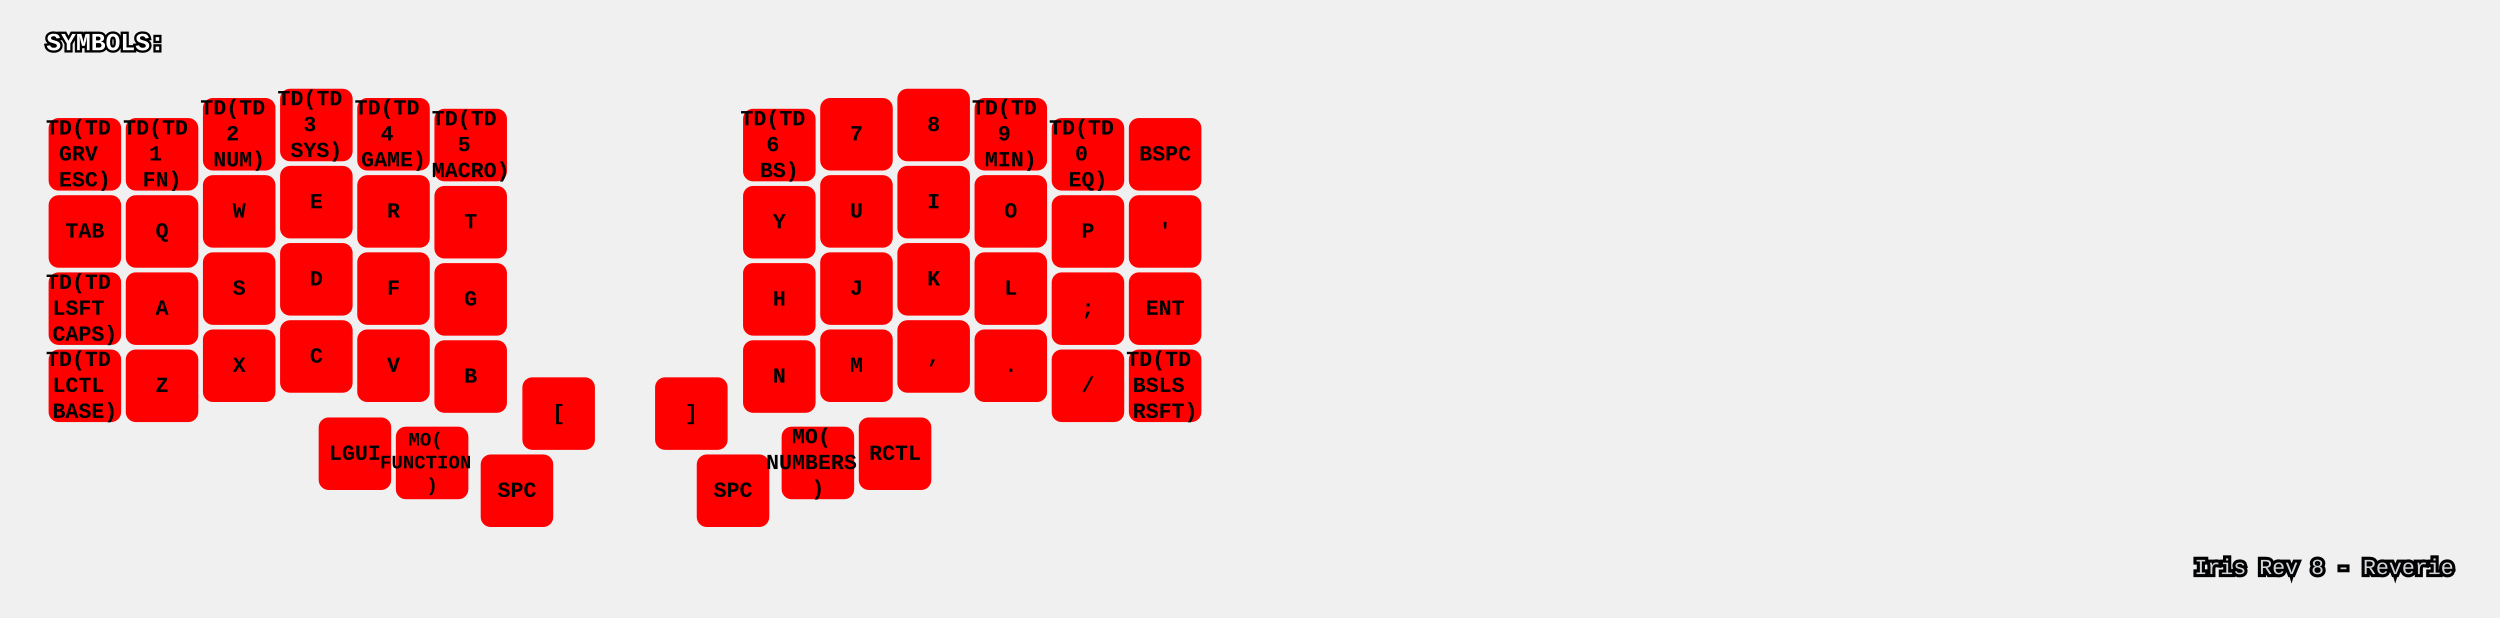
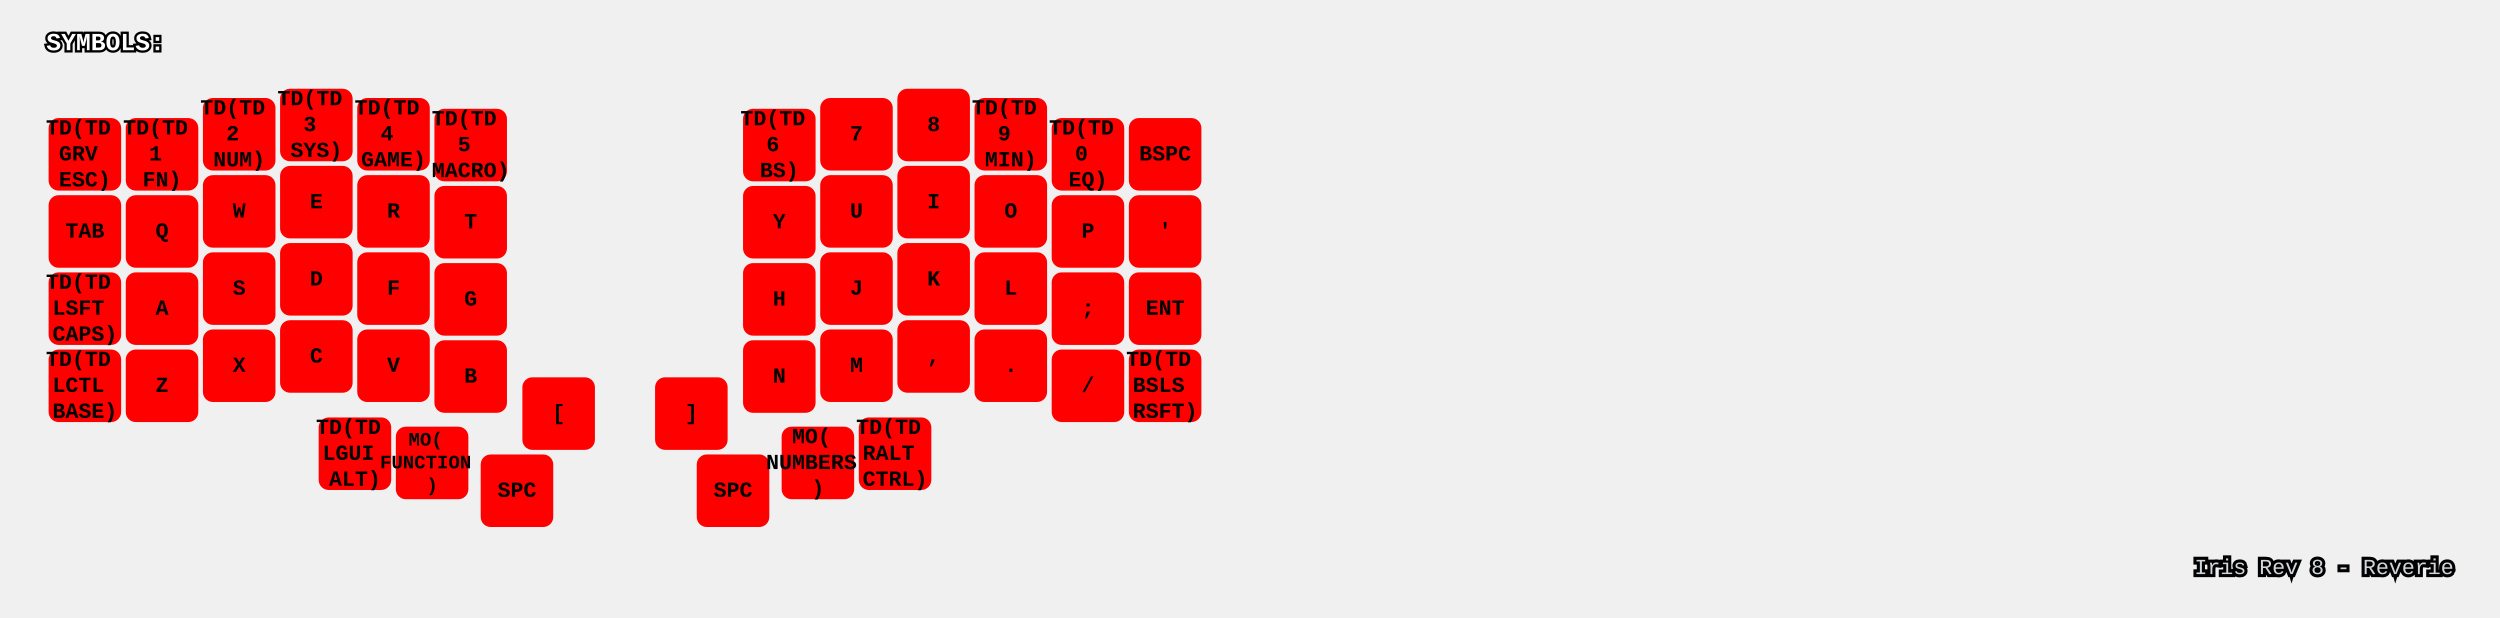
<svg xmlns="http://www.w3.org/2000/svg" width="1620" height="400" viewBox="0 0 1620 400" class="keymap">
  <style>/* inherit to force styles through use tags */
svg path {
    fill: inherit;
}

/* font and background color specifications */
svg.keymap {
    font-family: SFMono-Regular,Consolas,Liberation Mono,Menlo,monospace;
    font-size: 14px;
    font-kerning: normal;
    text-rendering: optimizeLegibility;
    fill: #24292e;
}

/* default key styling */
rect.key {
    fill: #f6f8fa;
}

rect.key, rect.combo {
    stroke: #c9cccf;
    stroke-width: 1;
}

/* default key side styling, only used is draw_key_sides is set */
rect.side {
    filter: brightness(90%);
}

/* color accent for combo boxes */
rect.combo, rect.combo-separate {
    fill: #cdf;
}

/* color accent for held keys */
rect.held, rect.combo.held {
    fill: #fdd;
}

/* color accent for ghost (optional) keys */
rect.ghost, rect.combo.ghost {
    stroke-dasharray: 4, 4;
    stroke-width: 2;
}

text {
    text-anchor: middle;
    dominant-baseline: middle;
}

/* styling for layer labels */
text.label {
    font-weight: bold;
    text-anchor: start;
    stroke: white;
    stroke-width: 4;
    paint-order: stroke;
}

/* styling for optional footer */
text.footer {
    text-anchor: end;
    dominant-baseline: auto;
    stroke: white;
    stroke-width: 4;
    paint-order: stroke;
}

/* styling for combo tap, and key non-tap label text */
text.combo, text.hold, text.shifted, text.left, text.right {
    font-size: 11px;
}

text.hold {
    text-anchor: middle;
    dominant-baseline: auto;
}

text.shifted {
    text-anchor: middle;
    dominant-baseline: hanging;
}

text.left {
    text-anchor: start;
}

text.right {
    text-anchor: end;
}

text.layer-activator {
    text-decoration: underline;
}

/* styling for hold/shifted label text in combo box */
text.combo.hold, text.combo.shifted, text.combo.left, text.combo.right {
    font-size: 8px;
}

/* lighter symbol for transparent keys */
text.trans {
    fill: #7b7e81;
}

/* styling for combo dendrons */
path.combo {
    stroke-width: 1;
    stroke: gray;
    fill: none;
}

/* Start Tabler Icons Cleanup */
/* cannot use height/width with glyphs */
.icon-tabler &gt; path {
    fill: inherit;
    stroke: inherit;
    stroke-width: 2;
}
/* hide tabler's default box */
.icon-tabler &gt; path[stroke="none"][fill="none"] {
    visibility: hidden;
}
/* End Tabler Icons Cleanup */

svg.keymap { fill: #d1d6db; }
rect.key { fill: #3f4750; }
rect.key, rect.combo { stroke: #60666c; }
rect.combo, rect.combo-separate { fill: #1f3d7a; }
rect.held, rect.combo.held { fill: #854747; }
text.label, text.footer { stroke: black; }
text.trans { fill: #7e8184; }
path.combo { stroke: #7f7f7f; }

svg.keymap g.layer-BASE rect.key { fill: #9300ff !important; stroke: #9300ff !important; } /* Star Platinum Purple */ 
svg.keymap g.layer-FUNCTION rect.key { fill: #0fee00 !important; stroke: #0fee00 !important; }  /* Squeeze Toy Alien */ 
svg.keymap g.layer-NUMBERS rect.key { fill: #2000ff !important; stroke: #2000ff !important; }  /* Blue Pencil */ 
svg.keymap g.layer-SYMBOLS rect.key { fill: #ff0000 !important; stroke: #ff0000 !important; } /* Red */ 
svg.keymap g.layer-SYSTEM rect.key { fill: #f6ff00 !important; stroke: #f6ff00 !important; } /* Busy Bee */
svg.keymap g.layer-GAMING rect.key { fill: #00fff4 !important; stroke: #00fff4 !important; } /* Turquoise Blue */ 
svg.keymap g.layer-MACRO rect.key { fill: #ff008e !important; stroke: #ff008e !important; } /* Pink Panther */

/* Make transparent keys have reduced opacity */
rect.ghost { 
  fill: #666666 !important; 
  opacity: 0.3 !important; 
}

/* Better contrast for text on colored backgrounds */
/* Add new layers here: svg.keymap g.layer-NEWLAYER text { fill: #000000; } */

/* Layer title styling - GitHub-friendly colors */
text.label {
  fill: #ffffff !important;
  font-weight: bold !important;
  font-size: 16px !important;
  font-family: Arial, sans-serif !important;
  stroke: #000000 !important;
  stroke-width: 3px !important;
  paint-order: stroke !important;
}

/* Key text styling by layer (excluding labels) */
svg.keymap g.layer-BASE text:not(.label),
svg.keymap g.layer-NUMBERS text:not(.label) {
  fill: #ffffff !important;
  font-weight: bold !important;
  font-size: 14px !important;
}
svg.keymap g.layer-FUNCTION text:not(.label),
svg.keymap g.layer-SYMBOLS text:not(.label),
svg.keymap g.layer-SYSTEM text:not(.label),
svg.keymap g.layer-GAMING text:not(.label),
svg.keymap g.layer-MACRO text:not(.label) {
  fill: #000000 !important;
  font-weight: bold !important;
  font-size: 14px !important;
}

/* Held/accent keys */
rect.held { 
  fill: #ff6b6b !important; 
  opacity: 0.8 !important; 
}

/* Combo styling */
rect.combo { 
  fill: #4ecdc4 !important; 
  opacity: 0.7 !important; 
}
</style>
  <g transform="translate(30, 0)" class="layer-SYMBOLS">
    <text x="0" y="28" class="label" id="SYMBOLS">SYMBOLS:</text>
    <g transform="translate(0, 56)">
      <g transform="translate(25, 44)" class="key keypos-0">
        <rect rx="6" ry="6" x="-23" y="-23" width="46" height="46" class="key" />
        <text x="0" y="0" class="key tap">
          <tspan x="0" dy="-1.2em">TD(TD</tspan>
          <tspan x="0" dy="1.2em">GRV</tspan>
          <tspan x="0" dy="1.2em">ESC)</tspan>
        </text>
      </g>
      <g transform="translate(75, 44)" class="key keypos-1">
        <rect rx="6" ry="6" x="-23" y="-23" width="46" height="46" class="key" />
        <text x="0" y="0" class="key tap">
          <tspan x="0" dy="-1.2em">TD(TD</tspan>
          <tspan x="0" dy="1.2em">1</tspan>
          <tspan x="0" dy="1.2em">FN)</tspan>
        </text>
      </g>
      <g transform="translate(125, 31)" class="key keypos-2">
        <rect rx="6" ry="6" x="-23" y="-23" width="46" height="46" class="key" />
        <text x="0" y="0" class="key tap">
          <tspan x="0" dy="-1.2em">TD(TD</tspan>
          <tspan x="0" dy="1.2em">2</tspan>
          <tspan x="0" dy="1.2em">NUM)</tspan>
        </text>
      </g>
      <g transform="translate(175, 25)" class="key keypos-3">
        <rect rx="6" ry="6" x="-23" y="-23" width="46" height="46" class="key" />
        <text x="0" y="0" class="key tap">
          <tspan x="0" dy="-1.2em">TD(TD</tspan>
          <tspan x="0" dy="1.2em">3</tspan>
          <tspan x="0" dy="1.2em">SYS)</tspan>
        </text>
      </g>
      <g transform="translate(225, 31)" class="key keypos-4">
        <rect rx="6" ry="6" x="-23" y="-23" width="46" height="46" class="key" />
        <text x="0" y="0" class="key tap">
          <tspan x="0" dy="-1.2em">TD(TD</tspan>
          <tspan x="0" dy="1.2em">4</tspan>
          <tspan x="0" dy="1.2em">GAME)</tspan>
        </text>
      </g>
      <g transform="translate(275, 38)" class="key keypos-5">
        <rect rx="6" ry="6" x="-23" y="-23" width="46" height="46" class="key" />
        <text x="0" y="0" class="key tap">
          <tspan x="0" dy="-1.2em">TD(TD</tspan>
          <tspan x="0" dy="1.2em">5</tspan>
          <tspan x="0" dy="1.2em">MACRO)</tspan>
        </text>
      </g>
      <g transform="translate(475, 38)" class="key keypos-6">
        <rect rx="6" ry="6" x="-23" y="-23" width="46" height="46" class="key" />
        <text x="0" y="0" class="key tap">
          <tspan x="0" dy="-1.2em">TD(TD</tspan>
          <tspan x="0" dy="1.2em">6</tspan>
          <tspan x="0" dy="1.2em">BS)</tspan>
        </text>
      </g>
      <g transform="translate(525, 31)" class="key keypos-7">
        <rect rx="6" ry="6" x="-23" y="-23" width="46" height="46" class="key" />
        <text x="0" y="0" class="key tap">7</text>
      </g>
      <g transform="translate(575, 25)" class="key keypos-8">
        <rect rx="6" ry="6" x="-23" y="-23" width="46" height="46" class="key" />
        <text x="0" y="0" class="key tap">8</text>
      </g>
      <g transform="translate(625, 31)" class="key keypos-9">
        <rect rx="6" ry="6" x="-23" y="-23" width="46" height="46" class="key" />
        <text x="0" y="0" class="key tap">
          <tspan x="0" dy="-1.2em">TD(TD</tspan>
          <tspan x="0" dy="1.2em">9</tspan>
          <tspan x="0" dy="1.2em">MIN)</tspan>
        </text>
      </g>
      <g transform="translate(675, 44)" class="key keypos-10">
        <rect rx="6" ry="6" x="-23" y="-23" width="46" height="46" class="key" />
        <text x="0" y="0" class="key tap">
          <tspan x="0" dy="-1.2em">TD(TD</tspan>
          <tspan x="0" dy="1.2em">0</tspan>
          <tspan x="0" dy="1.2em">EQ)</tspan>
        </text>
      </g>
      <g transform="translate(725, 44)" class="key keypos-11">
        <rect rx="6" ry="6" x="-23" y="-23" width="46" height="46" class="key" />
        <text x="0" y="0" class="key tap">BSPC</text>
      </g>
      <g transform="translate(25, 94)" class="key keypos-12">
        <rect rx="6" ry="6" x="-23" y="-23" width="46" height="46" class="key" />
        <text x="0" y="0" class="key tap">TAB</text>
      </g>
      <g transform="translate(75, 94)" class="key keypos-13">
        <rect rx="6" ry="6" x="-23" y="-23" width="46" height="46" class="key" />
        <text x="0" y="0" class="key tap">Q</text>
      </g>
      <g transform="translate(125, 81)" class="key keypos-14">
        <rect rx="6" ry="6" x="-23" y="-23" width="46" height="46" class="key" />
        <text x="0" y="0" class="key tap">W</text>
      </g>
      <g transform="translate(175, 75)" class="key keypos-15">
        <rect rx="6" ry="6" x="-23" y="-23" width="46" height="46" class="key" />
        <text x="0" y="0" class="key tap">E</text>
      </g>
      <g transform="translate(225, 81)" class="key keypos-16">
        <rect rx="6" ry="6" x="-23" y="-23" width="46" height="46" class="key" />
        <text x="0" y="0" class="key tap">R</text>
      </g>
      <g transform="translate(275, 88)" class="key keypos-17">
        <rect rx="6" ry="6" x="-23" y="-23" width="46" height="46" class="key" />
        <text x="0" y="0" class="key tap">T</text>
      </g>
      <g transform="translate(475, 88)" class="key keypos-18">
        <rect rx="6" ry="6" x="-23" y="-23" width="46" height="46" class="key" />
        <text x="0" y="0" class="key tap">Y</text>
      </g>
      <g transform="translate(525, 81)" class="key keypos-19">
        <rect rx="6" ry="6" x="-23" y="-23" width="46" height="46" class="key" />
        <text x="0" y="0" class="key tap">U</text>
      </g>
      <g transform="translate(575, 75)" class="key keypos-20">
        <rect rx="6" ry="6" x="-23" y="-23" width="46" height="46" class="key" />
        <text x="0" y="0" class="key tap">I</text>
      </g>
      <g transform="translate(625, 81)" class="key keypos-21">
        <rect rx="6" ry="6" x="-23" y="-23" width="46" height="46" class="key" />
        <text x="0" y="0" class="key tap">O</text>
      </g>
      <g transform="translate(675, 94)" class="key keypos-22">
        <rect rx="6" ry="6" x="-23" y="-23" width="46" height="46" class="key" />
        <text x="0" y="0" class="key tap">P</text>
      </g>
      <g transform="translate(725, 94)" class="key keypos-23">
        <rect rx="6" ry="6" x="-23" y="-23" width="46" height="46" class="key" />
        <text x="0" y="0" class="key tap">'</text>
      </g>
      <g transform="translate(25, 144)" class="key keypos-24">
        <rect rx="6" ry="6" x="-23" y="-23" width="46" height="46" class="key" />
        <text x="0" y="0" class="key tap">
          <tspan x="0" dy="-1.2em">TD(TD</tspan>
          <tspan x="0" dy="1.2em">LSFT</tspan>
          <tspan x="0" dy="1.2em">CAPS)</tspan>
        </text>
      </g>
      <g transform="translate(75, 144)" class="key keypos-25">
        <rect rx="6" ry="6" x="-23" y="-23" width="46" height="46" class="key" />
        <text x="0" y="0" class="key tap">A</text>
      </g>
      <g transform="translate(125, 131)" class="key keypos-26">
        <rect rx="6" ry="6" x="-23" y="-23" width="46" height="46" class="key" />
        <text x="0" y="0" class="key tap">S</text>
      </g>
      <g transform="translate(175, 125)" class="key keypos-27">
        <rect rx="6" ry="6" x="-23" y="-23" width="46" height="46" class="key" />
        <text x="0" y="0" class="key tap">D</text>
      </g>
      <g transform="translate(225, 131)" class="key keypos-28">
        <rect rx="6" ry="6" x="-23" y="-23" width="46" height="46" class="key" />
        <text x="0" y="0" class="key tap">F</text>
      </g>
      <g transform="translate(275, 138)" class="key keypos-29">
        <rect rx="6" ry="6" x="-23" y="-23" width="46" height="46" class="key" />
        <text x="0" y="0" class="key tap">G</text>
      </g>
      <g transform="translate(475, 138)" class="key keypos-30">
        <rect rx="6" ry="6" x="-23" y="-23" width="46" height="46" class="key" />
        <text x="0" y="0" class="key tap">H</text>
      </g>
      <g transform="translate(525, 131)" class="key keypos-31">
        <rect rx="6" ry="6" x="-23" y="-23" width="46" height="46" class="key" />
        <text x="0" y="0" class="key tap">J</text>
      </g>
      <g transform="translate(575, 125)" class="key keypos-32">
        <rect rx="6" ry="6" x="-23" y="-23" width="46" height="46" class="key" />
        <text x="0" y="0" class="key tap">K</text>
      </g>
      <g transform="translate(625, 131)" class="key keypos-33">
        <rect rx="6" ry="6" x="-23" y="-23" width="46" height="46" class="key" />
        <text x="0" y="0" class="key tap">L</text>
      </g>
      <g transform="translate(675, 144)" class="key keypos-34">
        <rect rx="6" ry="6" x="-23" y="-23" width="46" height="46" class="key" />
        <text x="0" y="0" class="key tap">;</text>
      </g>
      <g transform="translate(725, 144)" class="key keypos-35">
        <rect rx="6" ry="6" x="-23" y="-23" width="46" height="46" class="key" />
        <text x="0" y="0" class="key tap">ENT</text>
      </g>
      <g transform="translate(25, 194)" class="key keypos-36">
        <rect rx="6" ry="6" x="-23" y="-23" width="46" height="46" class="key" />
        <text x="0" y="0" class="key tap">
          <tspan x="0" dy="-1.2em">TD(TD</tspan>
          <tspan x="0" dy="1.2em">LCTL</tspan>
          <tspan x="0" dy="1.2em">BASE)</tspan>
        </text>
      </g>
      <g transform="translate(75, 194)" class="key keypos-37">
        <rect rx="6" ry="6" x="-23" y="-23" width="46" height="46" class="key" />
        <text x="0" y="0" class="key tap">Z</text>
      </g>
      <g transform="translate(125, 181)" class="key keypos-38">
        <rect rx="6" ry="6" x="-23" y="-23" width="46" height="46" class="key" />
        <text x="0" y="0" class="key tap">X</text>
      </g>
      <g transform="translate(175, 175)" class="key keypos-39">
        <rect rx="6" ry="6" x="-23" y="-23" width="46" height="46" class="key" />
        <text x="0" y="0" class="key tap">C</text>
      </g>
      <g transform="translate(225, 181)" class="key keypos-40">
        <rect rx="6" ry="6" x="-23" y="-23" width="46" height="46" class="key" />
        <text x="0" y="0" class="key tap">V</text>
      </g>
      <g transform="translate(275, 188)" class="key keypos-41">
        <rect rx="6" ry="6" x="-23" y="-23" width="46" height="46" class="key" />
        <text x="0" y="0" class="key tap">B</text>
      </g>
      <g transform="translate(332, 212)" class="key keypos-42">
        <rect rx="6" ry="6" x="-23" y="-23" width="46" height="46" class="key" />
        <text x="0" y="0" class="key tap">[</text>
      </g>
      <g transform="translate(418, 212)" class="key keypos-43">
        <rect rx="6" ry="6" x="-23" y="-23" width="46" height="46" class="key" />
        <text x="0" y="0" class="key tap">]</text>
      </g>
      <g transform="translate(475, 188)" class="key keypos-44">
        <rect rx="6" ry="6" x="-23" y="-23" width="46" height="46" class="key" />
        <text x="0" y="0" class="key tap">N</text>
      </g>
      <g transform="translate(525, 181)" class="key keypos-45">
        <rect rx="6" ry="6" x="-23" y="-23" width="46" height="46" class="key" />
        <text x="0" y="0" class="key tap">M</text>
      </g>
      <g transform="translate(575, 175)" class="key keypos-46">
        <rect rx="6" ry="6" x="-23" y="-23" width="46" height="46" class="key" />
        <text x="0" y="0" class="key tap">,</text>
      </g>
      <g transform="translate(625, 181)" class="key keypos-47">
        <rect rx="6" ry="6" x="-23" y="-23" width="46" height="46" class="key" />
        <text x="0" y="0" class="key tap">.</text>
      </g>
      <g transform="translate(675, 194)" class="key keypos-48">
        <rect rx="6" ry="6" x="-23" y="-23" width="46" height="46" class="key" />
        <text x="0" y="0" class="key tap">/</text>
      </g>
      <g transform="translate(725, 194)" class="key keypos-49">
        <rect rx="6" ry="6" x="-23" y="-23" width="46" height="46" class="key" />
        <text x="0" y="0" class="key tap">
          <tspan x="0" dy="-1.2em">TD(TD</tspan>
          <tspan x="0" dy="1.2em">BSLS</tspan>
          <tspan x="0" dy="1.2em">RSFT)</tspan>
        </text>
      </g>
      <g transform="translate(200, 238)" class="key keypos-50">
        <rect rx="6" ry="6" x="-23" y="-23" width="46" height="46" class="key" />
-         <text x="0" y="0" class="key tap">LGUI</text>
+         <text x="0" y="0" class="key tap">
+           <tspan x="0" dy="-1.2em">TD(TD</tspan>
+           <tspan x="0" dy="1.2em">LGUI</tspan>
+           <tspan x="0" dy="1.2em">ALT)</tspan>
+         </text>
      </g>
      <g transform="translate(250, 244)" class="key keypos-51">
        <rect rx="6" ry="6" x="-23" y="-23" width="46" height="46" class="key" />
        <text x="0" y="0" class="key tap">
          <tspan x="0" dy="-1.2em" style="font-size: 88%">MO(</tspan>
          <tspan x="0" dy="1.2em" style="font-size: 88%">FUNCTION</tspan>
          <tspan x="0" dy="1.2em" style="font-size: 88%">)</tspan>
        </text>
      </g>
      <g transform="translate(305, 262)" class="key keypos-52">
        <rect rx="6" ry="6" x="-23" y="-23" width="46" height="46" class="key" />
        <text x="0" y="0" class="key tap">SPC</text>
      </g>
      <g transform="translate(445, 262)" class="key keypos-53">
        <rect rx="6" ry="6" x="-23" y="-23" width="46" height="46" class="key" />
        <text x="0" y="0" class="key tap">SPC</text>
      </g>
      <g transform="translate(500, 244)" class="key keypos-54">
        <rect rx="6" ry="6" x="-23" y="-23" width="46" height="46" class="key" />
        <text x="0" y="0" class="key tap">
          <tspan x="0" dy="-1.2em">MO(</tspan>
          <tspan x="0" dy="1.2em">NUMBERS</tspan>
          <tspan x="0" dy="1.2em">)</tspan>
        </text>
      </g>
      <g transform="translate(550, 238)" class="key keypos-55">
        <rect rx="6" ry="6" x="-23" y="-23" width="46" height="46" class="key" />
-         <text x="0" y="0" class="key tap">RCTL</text>
+         <text x="0" y="0" class="key tap">
+           <tspan x="0" dy="-1.2em">TD(TD</tspan>
+           <tspan x="0" dy="1.2em">RALT</tspan>
+           <tspan x="0" dy="1.2em">CTRL)</tspan>
+         </text>
      </g>
    </g>
  </g>
  <text x="1590.0" y="372.0" class="footer">Iris Rev 8 - Reverie</text>
</svg>
